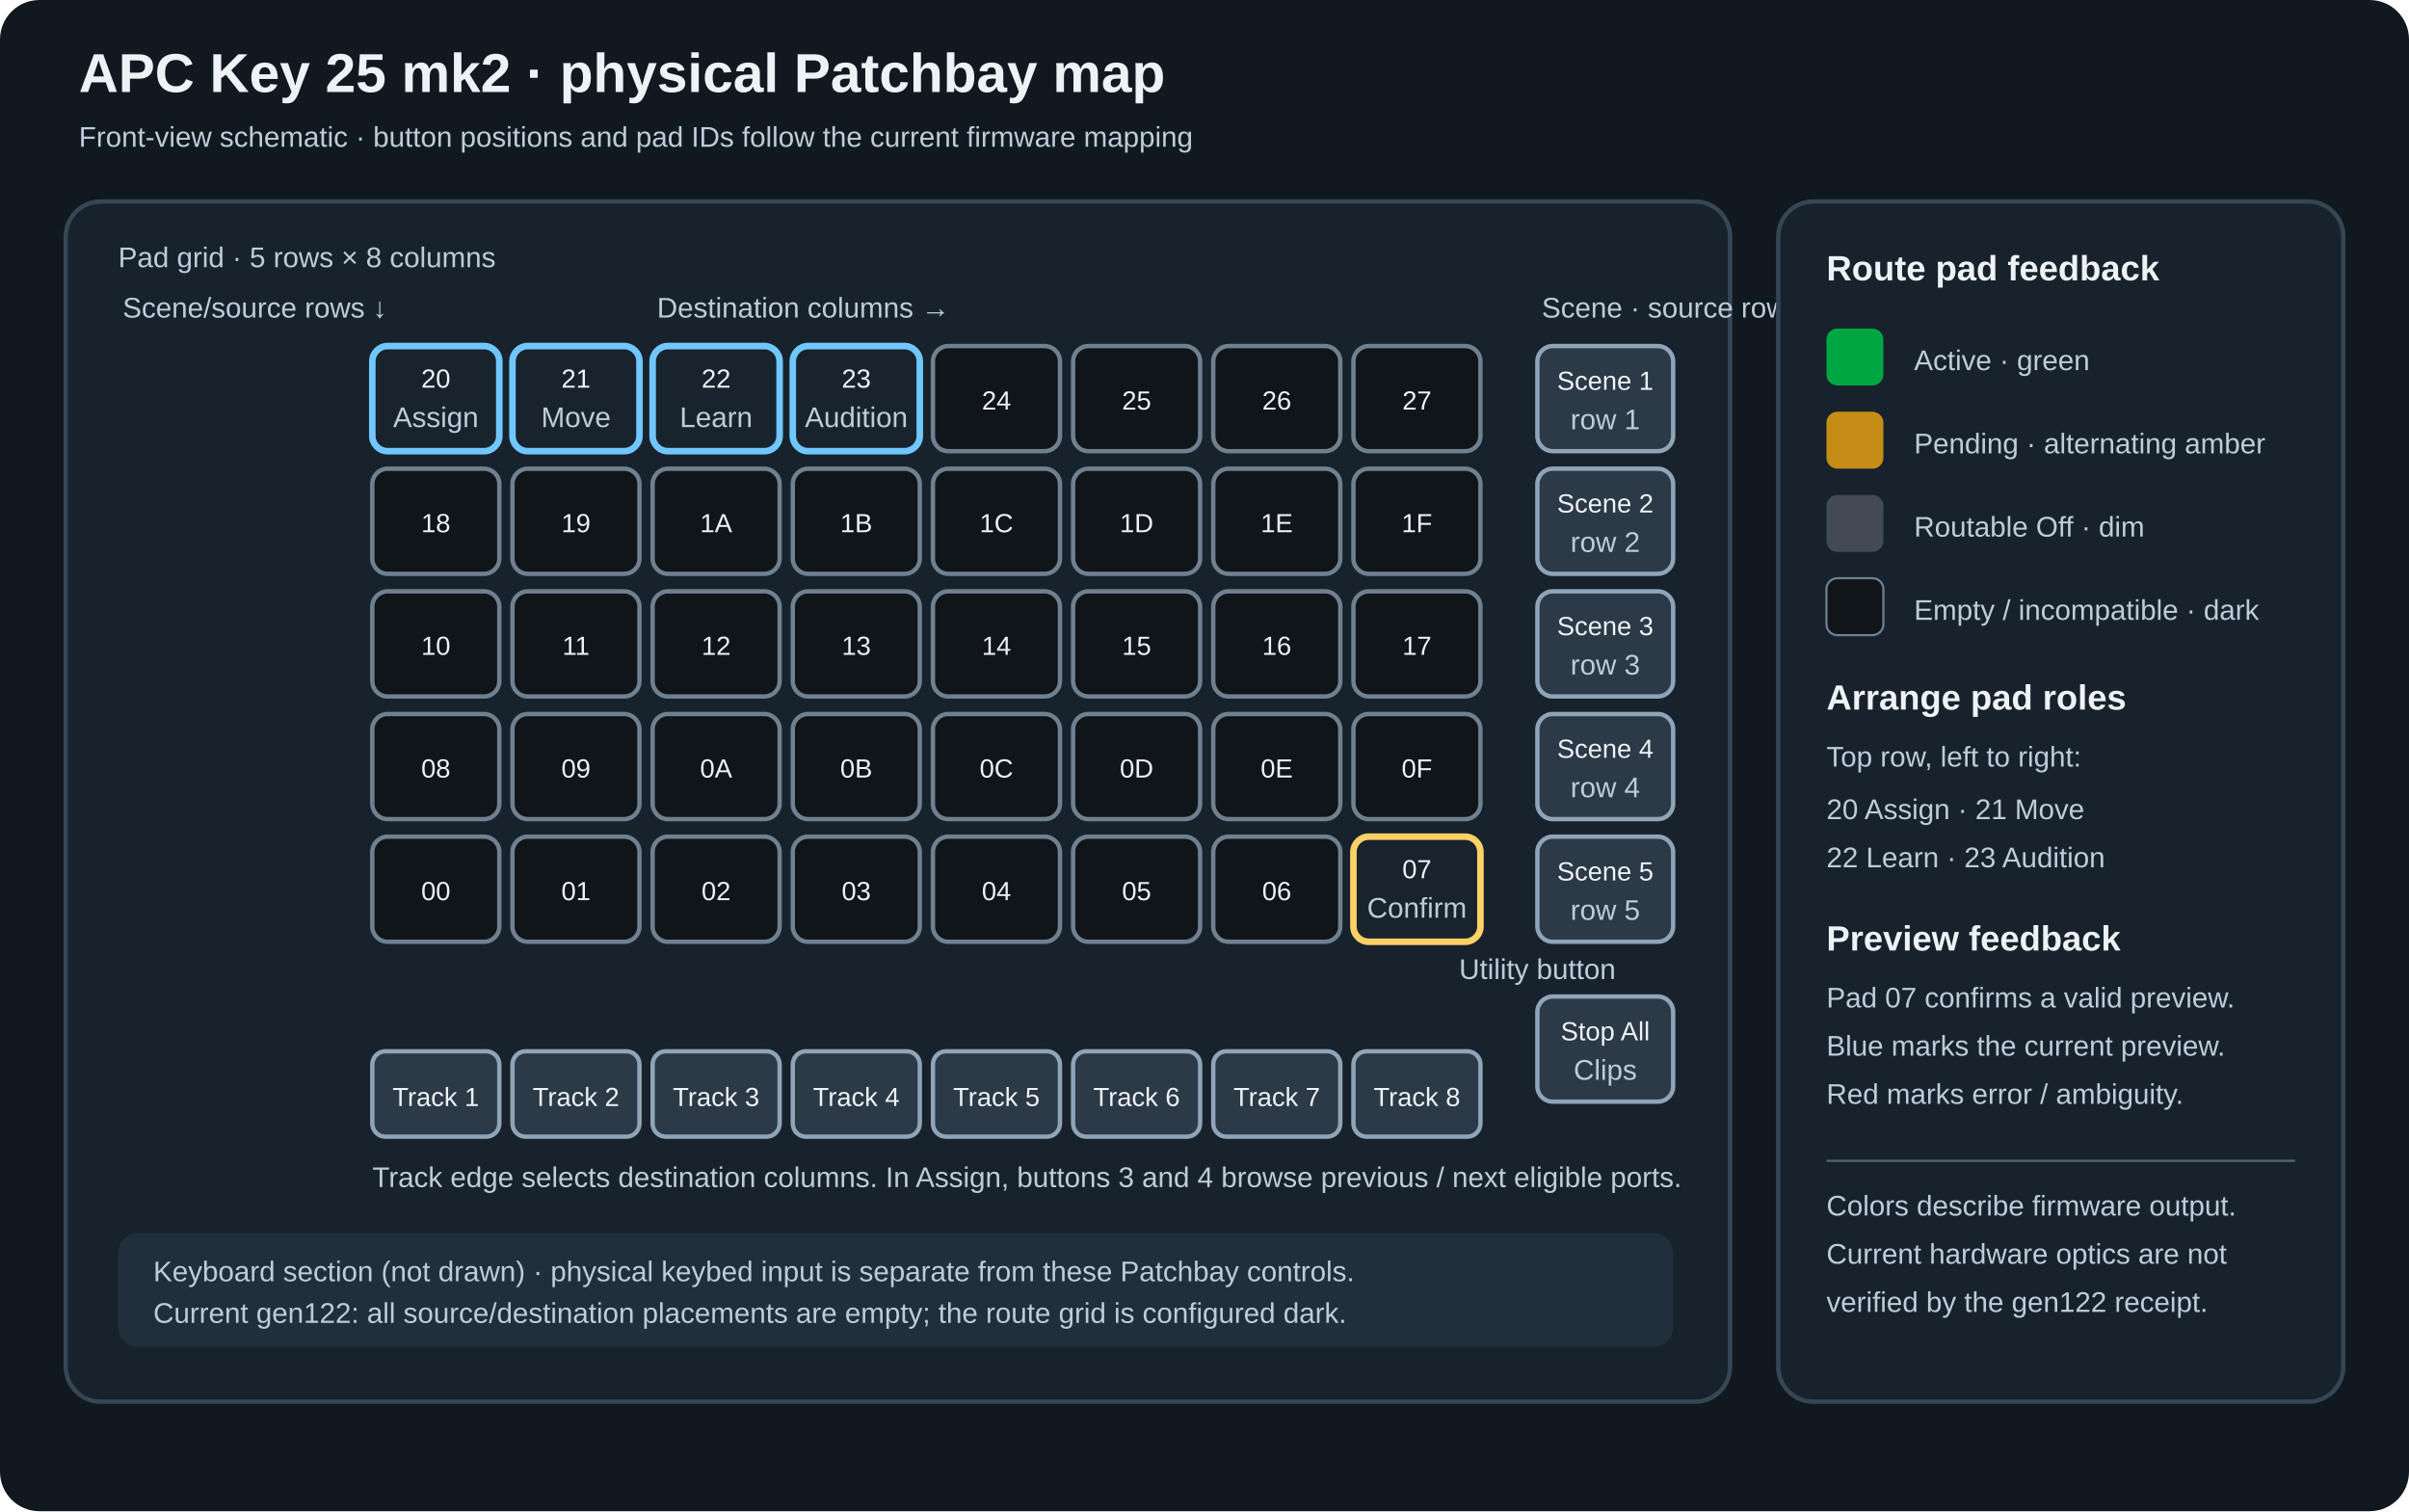
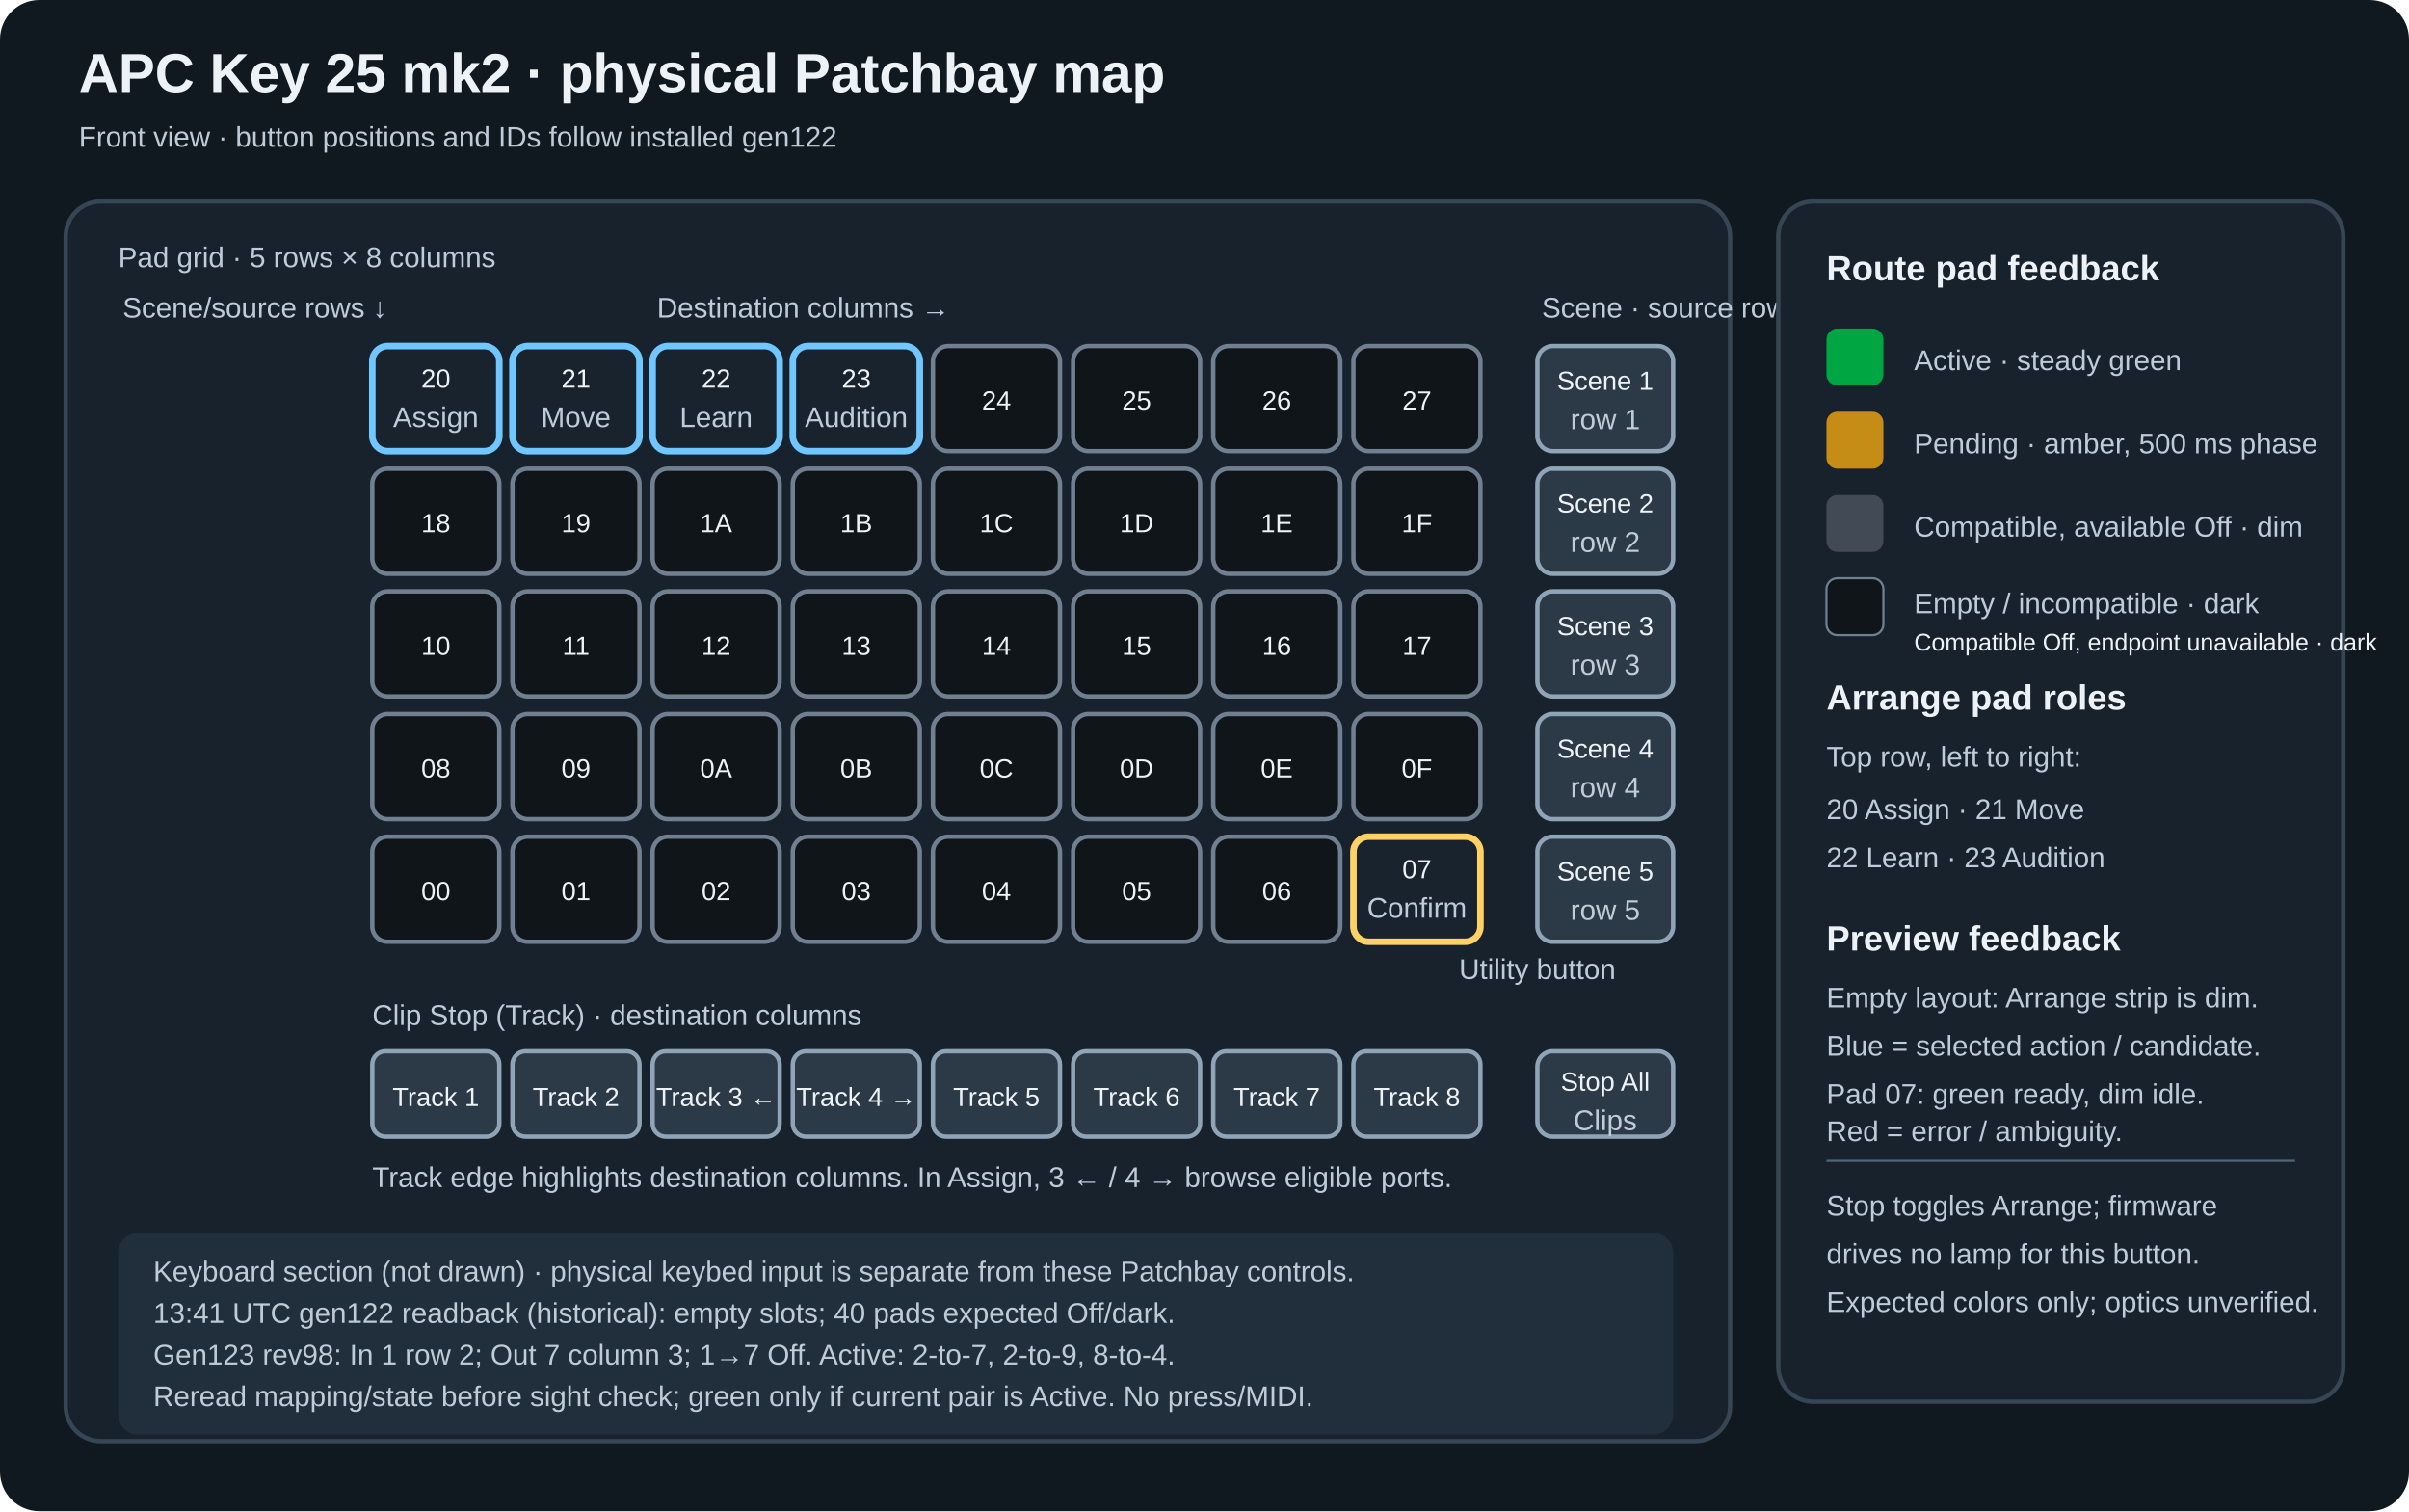
<svg xmlns="http://www.w3.org/2000/svg" width="1100" height="690" viewBox="0 0 1100 690" role="img" aria-labelledby="title desc">
  <defs>
    <style>
      text { font-family: Arial, Helvetica, sans-serif; fill: #edf2f7; }
      .small { font-size: 13px; fill: #bfccd8; }
      .label { font-size: 16px; font-weight: 700; }
      .pad { fill: #18232e; stroke: #708090; stroke-width: 2; }
      .action { stroke: #70c7ff; stroke-width: 3; }
      .active { fill: #00a641; }
      .pending { fill: #c58d16; }
      .off { fill: #424b55; }
      .empty { fill: #10151a; }
      .control { fill: #2c3946; stroke: #90a4b7; stroke-width: 2; }
      .confirm { stroke: #ffd166; stroke-width: 3; }
    </style>
  </defs>
  <rect width="1100" height="690" rx="18" fill="#101820" />
  <text x="36" y="42" font-size="25" font-weight="700">APC Key 25 mk2 · physical Patchbay map</text>
-   <text x="36" y="67" class="small">Front-view schematic · button positions and pad IDs follow the current firmware mapping</text>
-   <rect x="30" y="92" width="760" height="548" rx="16" fill="#17222c" stroke="#364654" stroke-width="2" />
+   <text x="36" y="67" class="small">Front view · button positions and IDs follow installed gen122</text>
+   <rect x="30" y="92" width="760" height="566" rx="16" fill="#17222c" stroke="#364654" stroke-width="2" />
  <text x="54" y="122" class="small">Pad grid · 5 rows × 8 columns</text>
  <text x="56" y="145" class="small">Scene/source rows ↓</text>
  <text x="300" y="145" class="small">Destination columns →</text>
  <g font-size="12" text-anchor="middle">
    <rect class="pad action" x="170" y="158" width="58" height="48" rx="7" />
    <text x="199" y="177">20</text>
    <text x="199" y="195" class="small">Assign</text>
    <rect class="pad action" x="234" y="158" width="58" height="48" rx="7" />
    <text x="263" y="177">21</text>
    <text x="263" y="195" class="small">Move</text>
    <rect class="pad action" x="298" y="158" width="58" height="48" rx="7" />
    <text x="327" y="177">22</text>
    <text x="327" y="195" class="small">Learn</text>
    <rect class="pad action" x="362" y="158" width="58" height="48" rx="7" />
    <text x="391" y="177">23</text>
    <text x="391" y="195" class="small">Audition</text>
    <rect class="pad empty" x="426" y="158" width="58" height="48" rx="7" />
    <text x="455" y="187">24</text>
    <rect class="pad empty" x="490" y="158" width="58" height="48" rx="7" />
    <text x="519" y="187">25</text>
    <rect class="pad empty" x="554" y="158" width="58" height="48" rx="7" />
    <text x="583" y="187">26</text>
    <rect class="pad empty" x="618" y="158" width="58" height="48" rx="7" />
    <text x="647" y="187">27</text>
    <g transform="translate(0 56)">
      <rect class="pad empty" x="170" y="158" width="58" height="48" rx="7" />
      <text x="199" y="187">18</text>
      <rect class="pad empty" x="234" y="158" width="58" height="48" rx="7" />
      <text x="263" y="187">19</text>
      <rect class="pad empty" x="298" y="158" width="58" height="48" rx="7" />
      <text x="327" y="187">1A</text>
      <rect class="pad empty" x="362" y="158" width="58" height="48" rx="7" />
      <text x="391" y="187">1B</text>
      <rect class="pad empty" x="426" y="158" width="58" height="48" rx="7" />
      <text x="455" y="187">1C</text>
      <rect class="pad empty" x="490" y="158" width="58" height="48" rx="7" />
      <text x="519" y="187">1D</text>
      <rect class="pad empty" x="554" y="158" width="58" height="48" rx="7" />
      <text x="583" y="187">1E</text>
      <rect class="pad empty" x="618" y="158" width="58" height="48" rx="7" />
      <text x="647" y="187">1F</text>
    </g>
    <g transform="translate(0 112)">
      <rect class="pad empty" x="170" y="158" width="58" height="48" rx="7" />
      <text x="199" y="187">10</text>
      <rect class="pad empty" x="234" y="158" width="58" height="48" rx="7" />
      <text x="263" y="187">11</text>
      <rect class="pad empty" x="298" y="158" width="58" height="48" rx="7" />
      <text x="327" y="187">12</text>
      <rect class="pad empty" x="362" y="158" width="58" height="48" rx="7" />
      <text x="391" y="187">13</text>
      <rect class="pad empty" x="426" y="158" width="58" height="48" rx="7" />
      <text x="455" y="187">14</text>
      <rect class="pad empty" x="490" y="158" width="58" height="48" rx="7" />
      <text x="519" y="187">15</text>
      <rect class="pad empty" x="554" y="158" width="58" height="48" rx="7" />
      <text x="583" y="187">16</text>
      <rect class="pad empty" x="618" y="158" width="58" height="48" rx="7" />
      <text x="647" y="187">17</text>
    </g>
    <g transform="translate(0 168)">
      <rect class="pad empty" x="170" y="158" width="58" height="48" rx="7" />
      <text x="199" y="187">08</text>
      <rect class="pad empty" x="234" y="158" width="58" height="48" rx="7" />
      <text x="263" y="187">09</text>
      <rect class="pad empty" x="298" y="158" width="58" height="48" rx="7" />
      <text x="327" y="187">0A</text>
      <rect class="pad empty" x="362" y="158" width="58" height="48" rx="7" />
      <text x="391" y="187">0B</text>
      <rect class="pad empty" x="426" y="158" width="58" height="48" rx="7" />
      <text x="455" y="187">0C</text>
      <rect class="pad empty" x="490" y="158" width="58" height="48" rx="7" />
      <text x="519" y="187">0D</text>
      <rect class="pad empty" x="554" y="158" width="58" height="48" rx="7" />
      <text x="583" y="187">0E</text>
      <rect class="pad empty" x="618" y="158" width="58" height="48" rx="7" />
      <text x="647" y="187">0F</text>
    </g>
    <g transform="translate(0 224)">
      <rect class="pad empty" x="170" y="158" width="58" height="48" rx="7" />
      <text x="199" y="187">00</text>
      <rect class="pad empty" x="234" y="158" width="58" height="48" rx="7" />
      <text x="263" y="187">01</text>
      <rect class="pad empty" x="298" y="158" width="58" height="48" rx="7" />
      <text x="327" y="187">02</text>
      <rect class="pad empty" x="362" y="158" width="58" height="48" rx="7" />
      <text x="391" y="187">03</text>
      <rect class="pad empty" x="426" y="158" width="58" height="48" rx="7" />
      <text x="455" y="187">04</text>
      <rect class="pad empty" x="490" y="158" width="58" height="48" rx="7" />
      <text x="519" y="187">05</text>
      <rect class="pad empty" x="554" y="158" width="58" height="48" rx="7" />
      <text x="583" y="187">06</text>
      <rect class="pad confirm" x="618" y="158" width="58" height="48" rx="7" />
      <text x="647" y="177">07</text>
      <text x="647" y="195" class="small">Confirm</text>
    </g>
  </g>
  <text x="704" y="145" class="small">Scene · source row</text>
  <g text-anchor="middle" font-size="12">
    <rect class="control" x="702" y="158" width="62" height="48" rx="7" />
    <text x="733" y="178">Scene 1</text>
    <text x="733" y="196" class="small">row 1</text>
    <rect class="control" x="702" y="214" width="62" height="48" rx="7" />
    <text x="733" y="234">Scene 2</text>
    <text x="733" y="252" class="small">row 2</text>
    <rect class="control" x="702" y="270" width="62" height="48" rx="7" />
    <text x="733" y="290">Scene 3</text>
    <text x="733" y="308" class="small">row 3</text>
    <rect class="control" x="702" y="326" width="62" height="48" rx="7" />
    <text x="733" y="346">Scene 4</text>
    <text x="733" y="364" class="small">row 4</text>
    <rect class="control" x="702" y="382" width="62" height="48" rx="7" />
    <text x="733" y="402">Scene 5</text>
    <text x="733" y="420" class="small">row 5</text>
    <text x="702" y="447" class="small">Utility button</text>
-     <rect class="control" x="702" y="455" width="62" height="48" rx="7" />
-     <text x="733" y="475">Stop All</text>
-     <text x="733" y="493" class="small">Clips</text>
+     <rect class="control" x="702" y="480" width="62" height="39" rx="7" />
+     <text x="733" y="498">Stop All</text>
+     <text x="733" y="516" class="small">Clips</text>
  </g>
+   <text x="170" y="468" class="small">Clip Stop (Track) · destination columns</text>
  <g text-anchor="middle" font-size="12">
    <rect class="control" x="170" y="480" width="58" height="39" rx="6" />
    <text x="199" y="505">Track 1</text>
    <rect class="control" x="234" y="480" width="58" height="39" rx="6" />
    <text x="263" y="505">Track 2</text>
    <rect class="control" x="298" y="480" width="58" height="39" rx="6" />
-     <text x="327" y="505">Track 3</text>
+     <text x="327" y="505">Track 3 ←</text>
    <rect class="control" x="362" y="480" width="58" height="39" rx="6" />
-     <text x="391" y="505">Track 4</text>
+     <text x="391" y="505">Track 4 →</text>
    <rect class="control" x="426" y="480" width="58" height="39" rx="6" />
    <text x="455" y="505">Track 5</text>
    <rect class="control" x="490" y="480" width="58" height="39" rx="6" />
    <text x="519" y="505">Track 6</text>
    <rect class="control" x="554" y="480" width="58" height="39" rx="6" />
    <text x="583" y="505">Track 7</text>
    <rect class="control" x="618" y="480" width="58" height="39" rx="6" />
    <text x="647" y="505">Track 8</text>
  </g>
-   <text x="170" y="542" class="small">Track edge selects destination columns. In Assign, buttons 3 and 4 browse previous / next eligible ports.</text>
-   <rect x="54" y="563" width="710" height="52" rx="9" fill="#202f3b" />
+   <text x="170" y="542" class="small">Track edge highlights destination columns. In Assign, 3 ← / 4 → browse eligible ports.</text>
+   <rect x="54" y="563" width="710" height="92" rx="9" fill="#202f3b" />
  <text x="70" y="585" class="small">Keyboard section (not drawn) · physical keybed input is separate from these Patchbay controls.</text>
-   <text x="70" y="604" class="small">Current gen122: all source/destination placements are empty; the route grid is configured dark.</text>
+   <text x="70" y="604" class="small">13:41 UTC gen122 readback (historical): empty slots; 40 pads expected Off/dark.</text>
+   <text x="70" y="623" class="small">Gen123 rev98: In 1 row 2; Out 7 column 3; 1→7 Off. Active: 2-to-7, 2-to-9, 8-to-4.</text>
+   <text x="70" y="642" class="small">Reread mapping/state before sight check; green only if current pair is Active. No press/MIDI.</text>
  <rect x="812" y="92" width="258" height="548" rx="16" fill="#17222c" stroke="#364654" stroke-width="2" />
  <text x="834" y="128" class="label">Route pad feedback</text>
  <rect class="active" x="834" y="150" width="26" height="26" rx="5" />
-   <text x="874" y="169" class="small">Active · green</text>
+   <text x="874" y="169" class="small">Active · steady green</text>
  <rect class="pending" x="834" y="188" width="26" height="26" rx="5" />
-   <text x="874" y="207" class="small">Pending · alternating amber</text>
+   <text x="874" y="207" class="small">Pending · amber, 500 ms phase</text>
  <rect class="off" x="834" y="226" width="26" height="26" rx="5" />
-   <text x="874" y="245" class="small">Routable Off · dim</text>
+   <text x="874" y="245" class="small">Compatible, available Off · dim</text>
  <rect class="empty" stroke="#708090" x="834" y="264" width="26" height="26" rx="5" />
-   <text x="874" y="283" class="small">Empty / incompatible · dark</text>
+   <text x="874" y="280" class="small">Empty / incompatible · dark</text>
+   <text x="874" y="297" font-size="11" fill="#bfccd8">Compatible Off, endpoint unavailable · dark</text>
  <text x="834" y="324" class="label">Arrange pad roles</text>
  <text x="834" y="350" class="small">Top row, left to right:</text>
  <text x="834" y="374" class="small">20 Assign · 21 Move</text>
  <text x="834" y="396" class="small">22 Learn · 23 Audition</text>
  <text x="834" y="434" class="label">Preview feedback</text>
-   <text x="834" y="460" class="small">Pad 07 confirms a valid preview.</text>
-   <text x="834" y="482" class="small">Blue marks the current preview.</text>
-   <text x="834" y="504" class="small">Red marks error / ambiguity.</text>
+   <text x="834" y="460" class="small">Empty layout: Arrange strip is dim.</text>
+   <text x="834" y="482" class="small">Blue = selected action / candidate.</text>
+   <text x="834" y="504" class="small">Pad 07: green ready, dim idle.</text>
+   <text x="834" y="521" class="small">Red = error / ambiguity.</text>
  <line x1="834" y1="530" x2="1048" y2="530" stroke="#536475" />
-   <text x="834" y="555" class="small">Colors describe firmware output.</text>
-   <text x="834" y="577" class="small">Current hardware optics are not</text>
-   <text x="834" y="599" class="small">verified by the gen122 receipt.</text>
+   <text x="834" y="555" class="small">Stop toggles Arrange; firmware</text>
+   <text x="834" y="577" class="small">drives no lamp for this button.</text>
+   <text x="834" y="599" class="small">Expected colors only; optics unverified.</text>
</svg>
